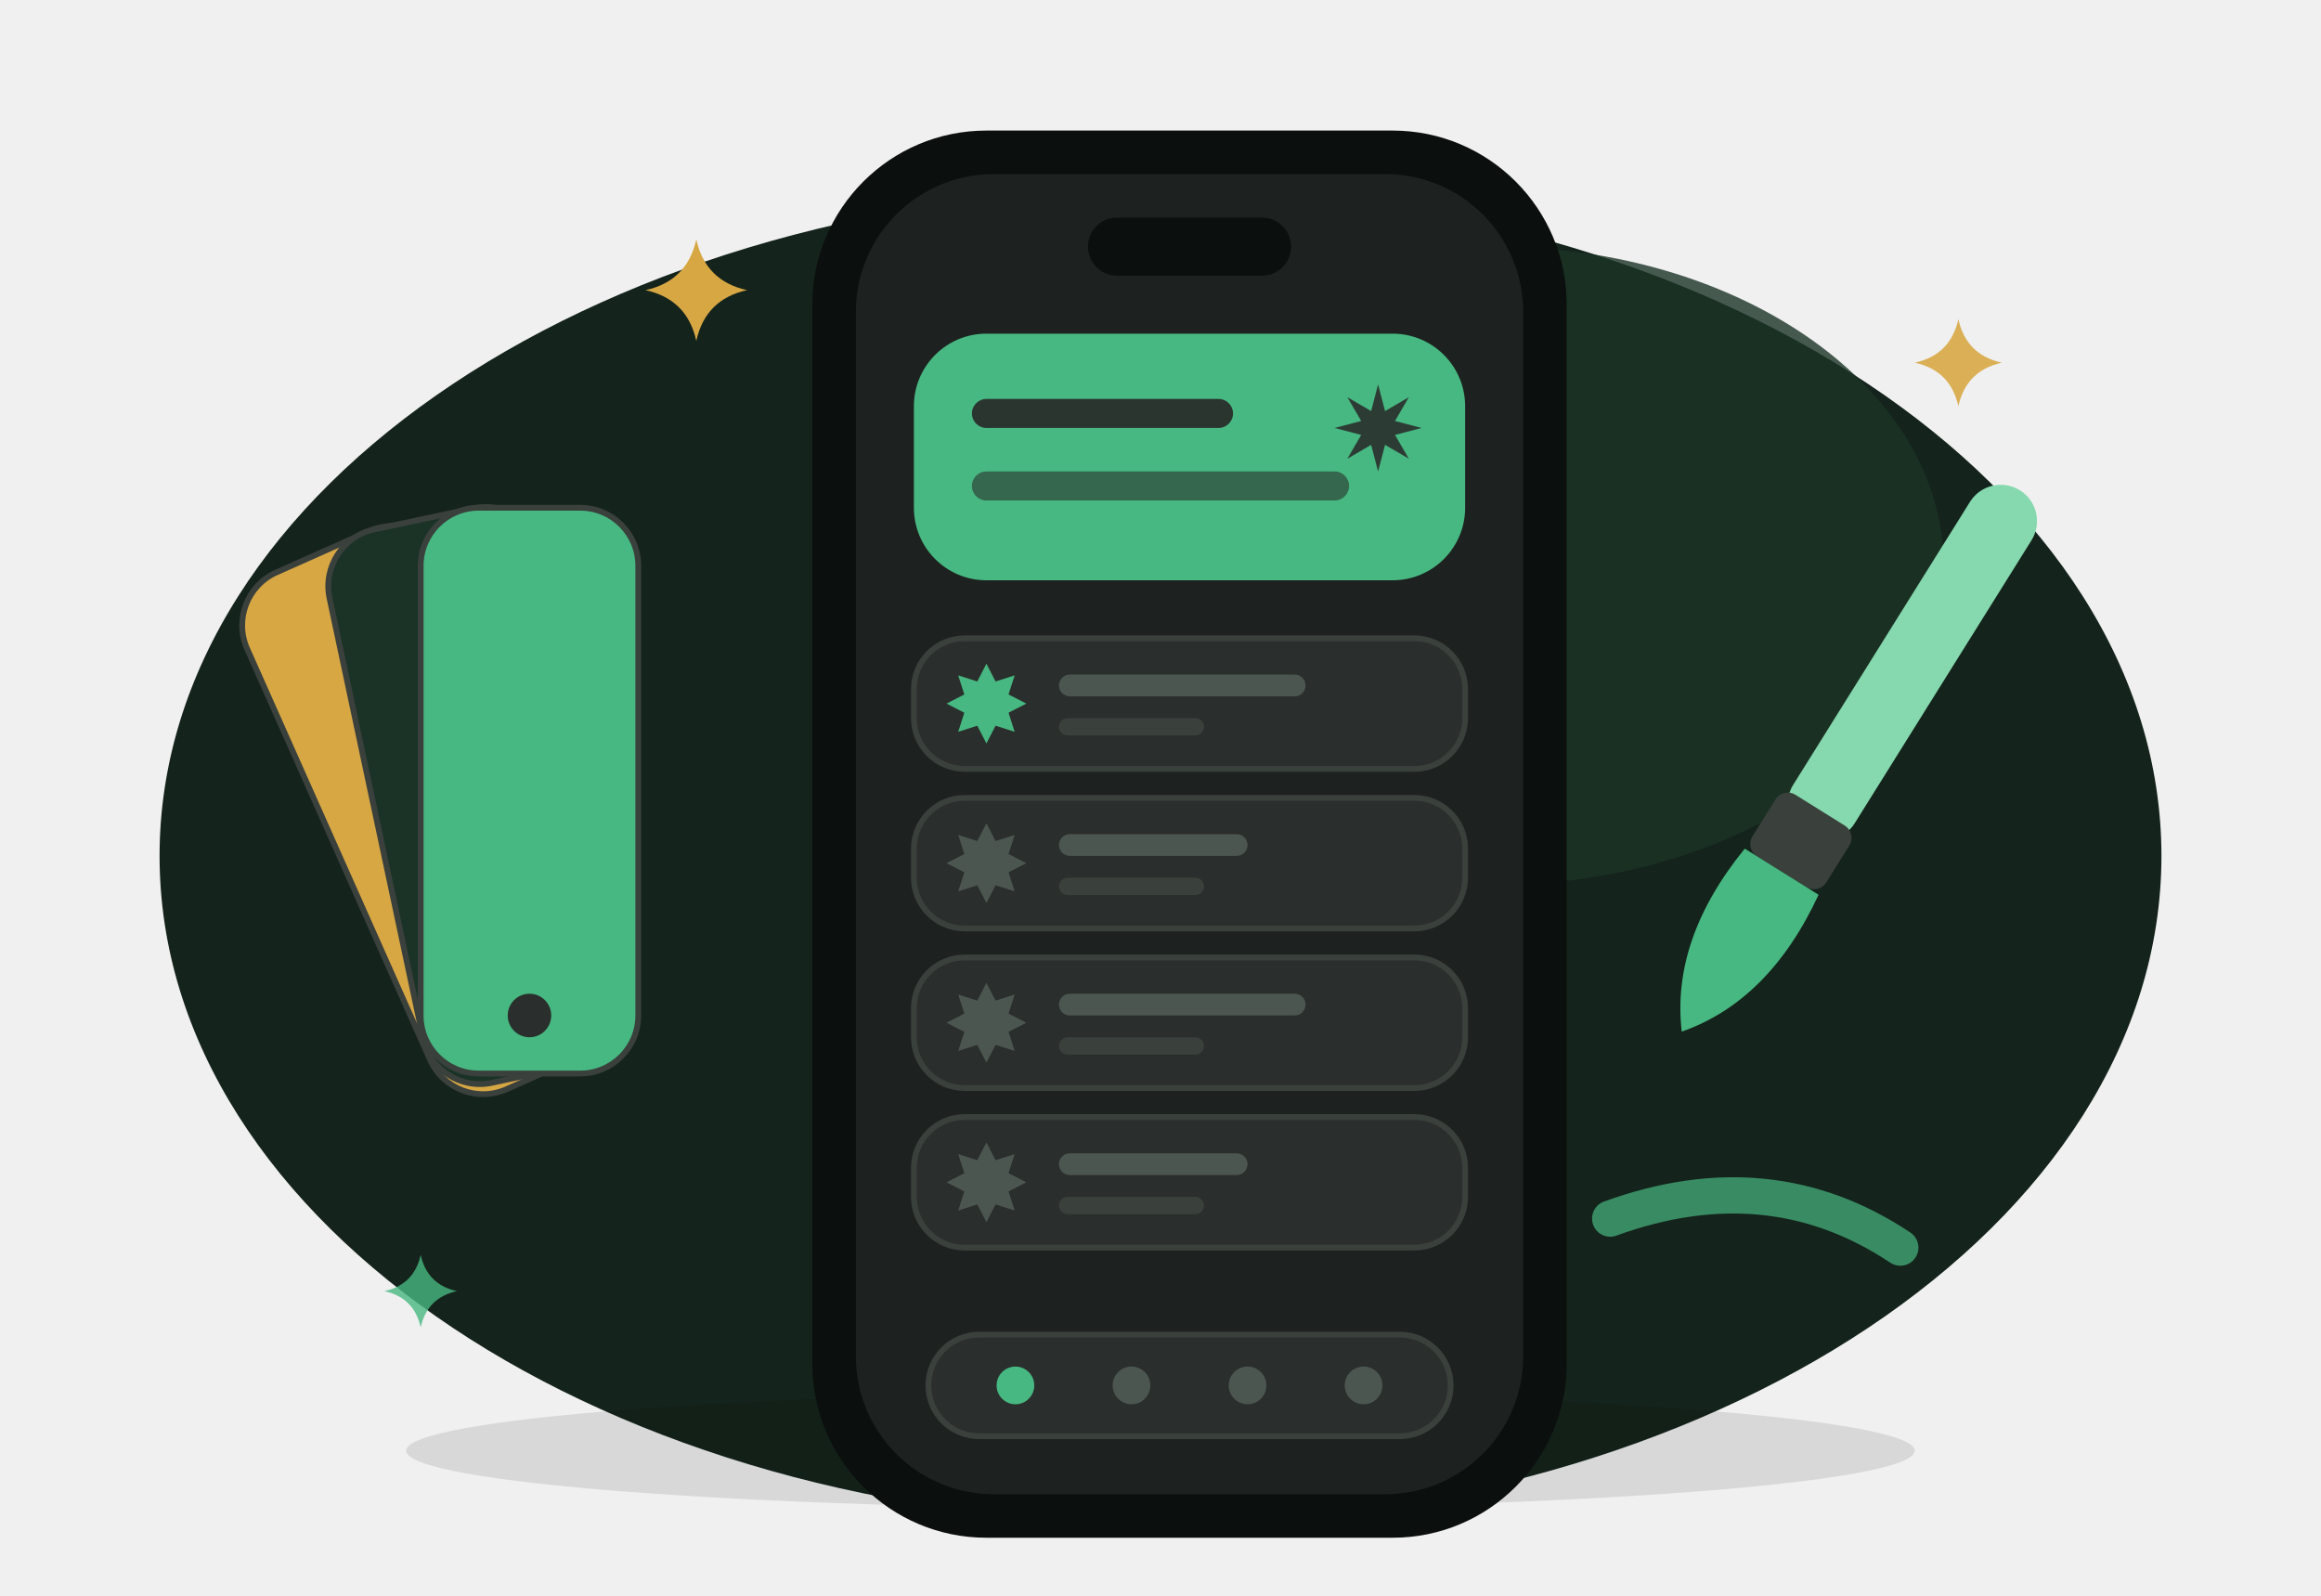
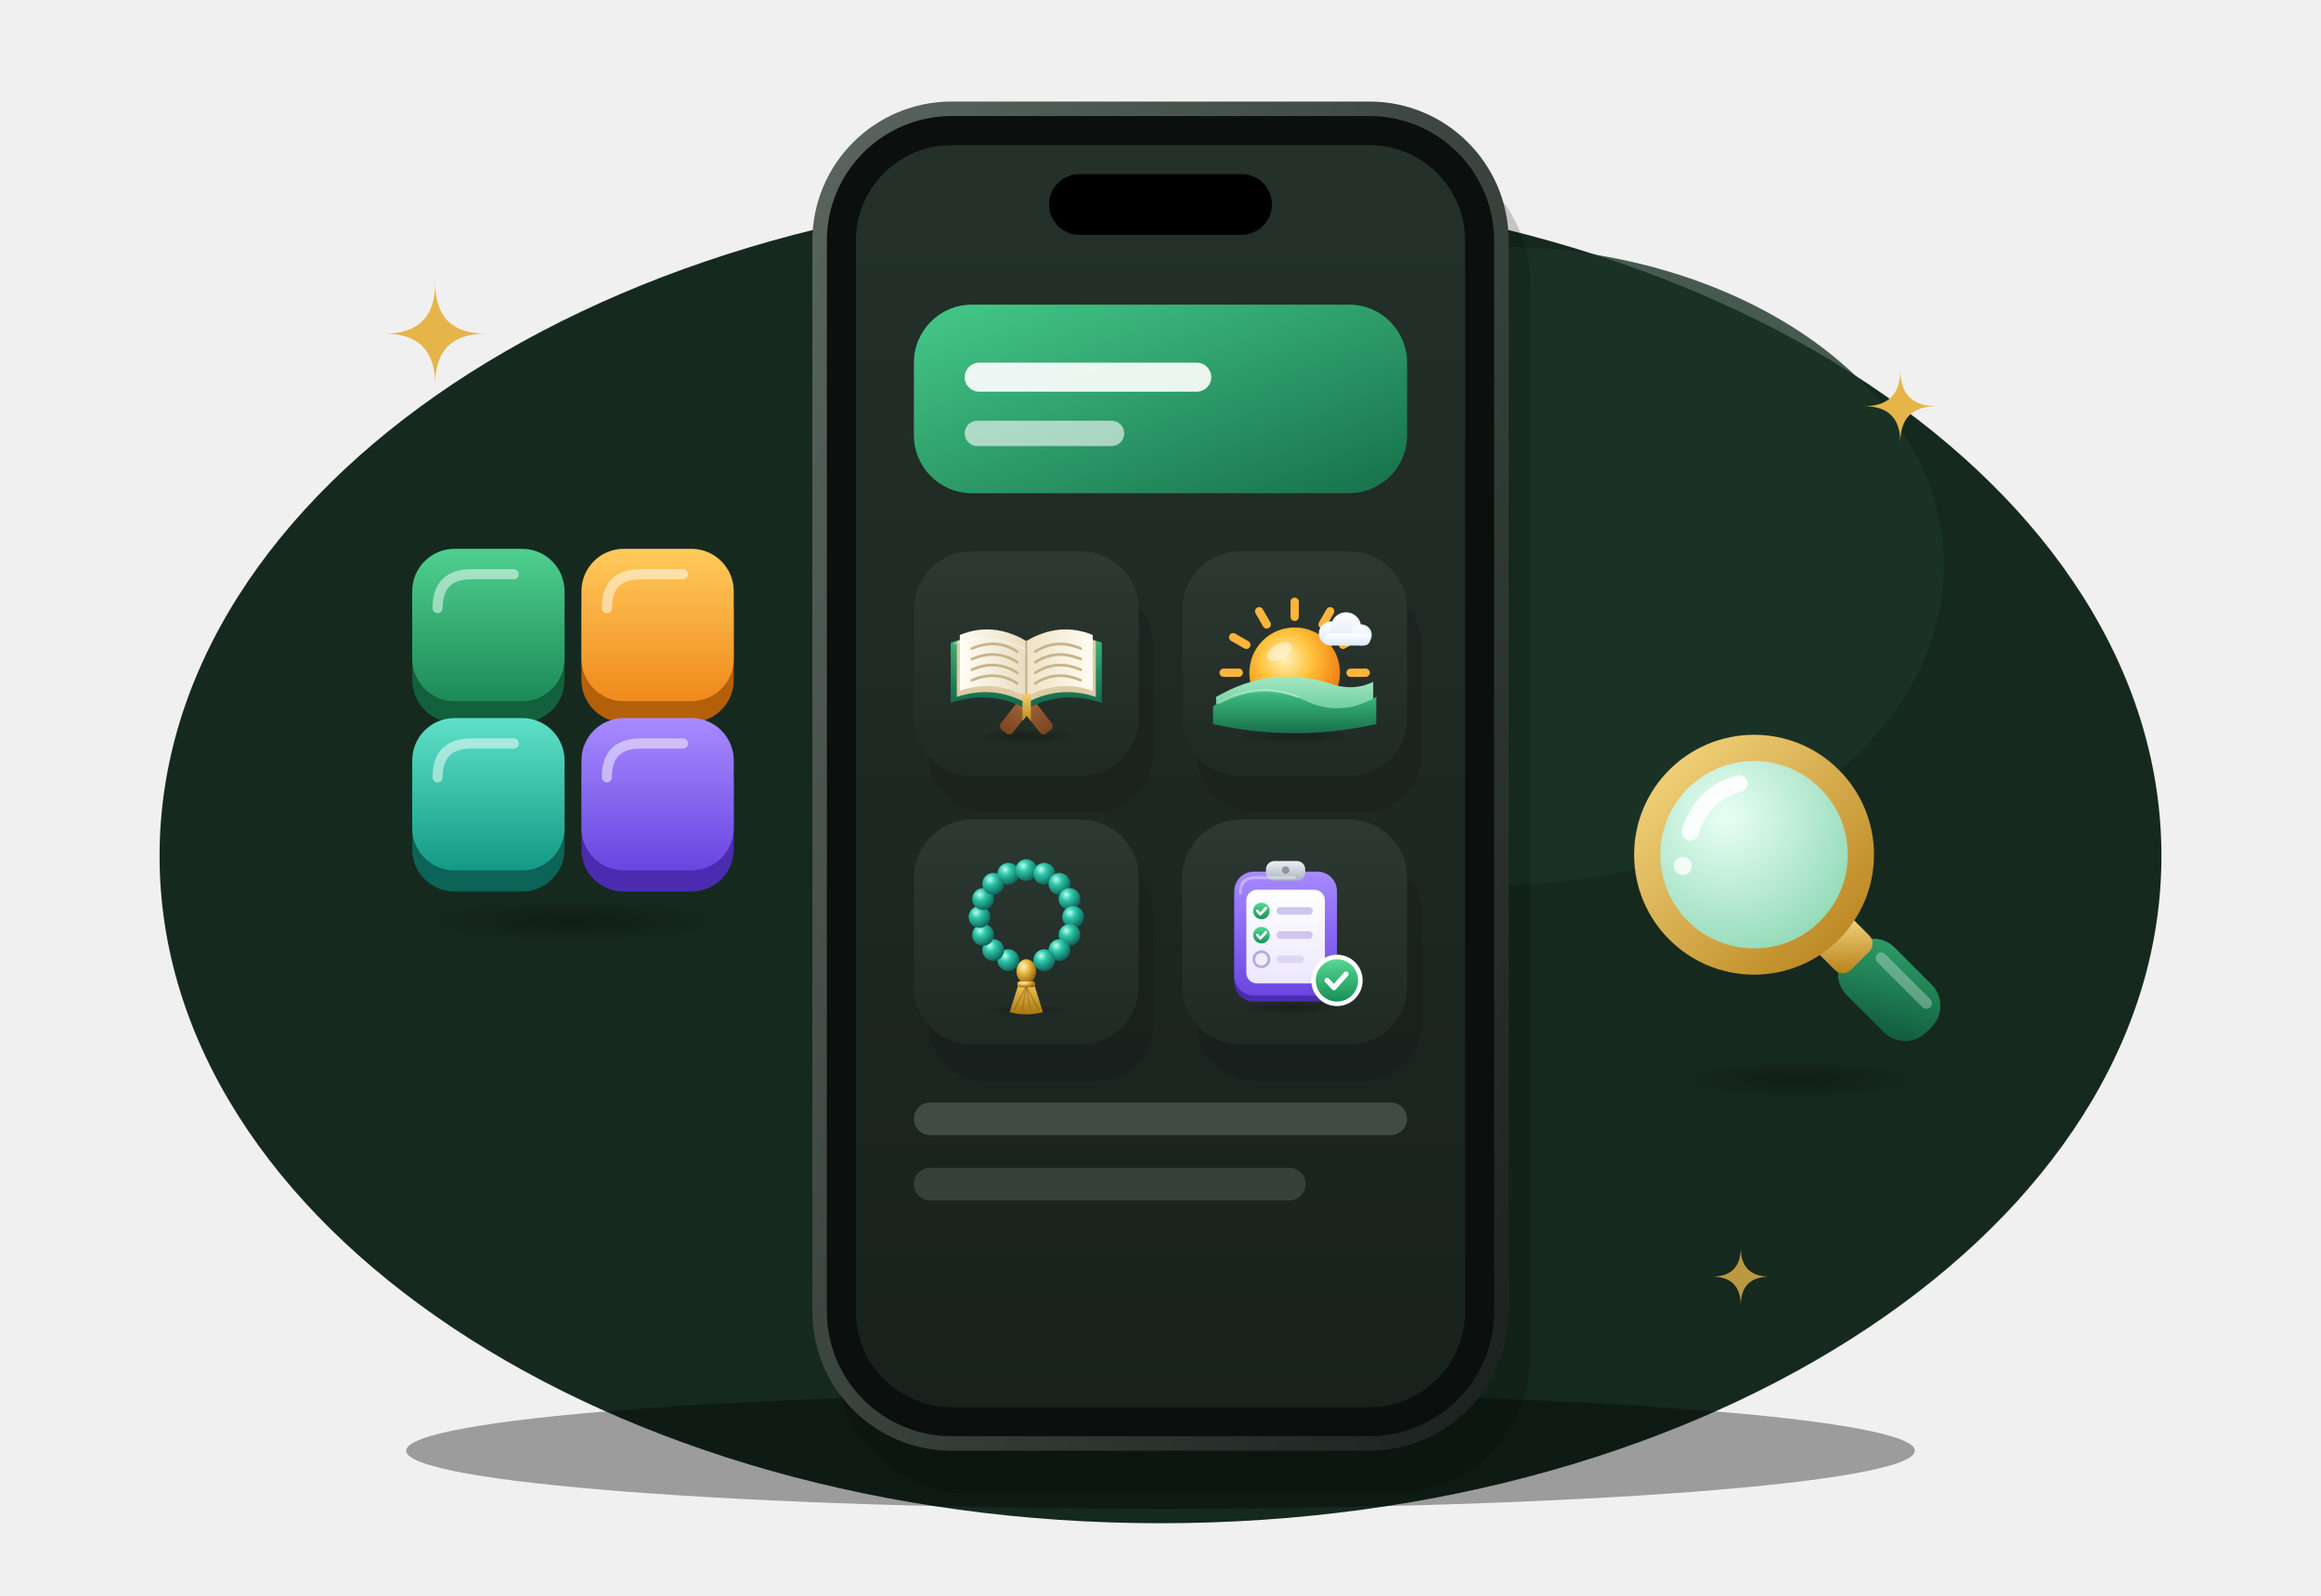
<svg xmlns="http://www.w3.org/2000/svg" width="320" height="220" viewBox="0 0 320 220">
-   <ellipse cx="160" cy="118" rx="138" ry="92" fill="#14231B" />
-   <ellipse cx="206" cy="78" rx="62" ry="44" fill="#1B3326" opacity="0.8" />
-   <ellipse cx="160" cy="200" rx="104" ry="8" fill="#000000" opacity="0.10" />
-   <rect x="112" y="18" width="104" height="194" rx="24" fill="#0B0F0D" />
-   <rect x="118" y="24" width="92" height="182" rx="19" fill="#1D2220" />
-   <rect x="150" y="30" width="28" height="8" rx="4" fill="#0B0F0D" />
-   <rect x="126" y="46" width="76" height="34" rx="10" fill="#47B881" />
-   <rect x="134" y="55" width="36" height="4" rx="2" fill="#2A2E2C" opacity="0.95" />
-   <rect x="134" y="65" width="52" height="4" rx="2" fill="#2A2E2C" opacity="0.6" />
-   <path d="M190.00,53.00 L190.96,56.67 L194.24,54.76 L192.33,58.04 L196.00,59.00 L192.33,59.96 L194.24,63.24 L190.96,61.33 L190.00,65.00 L189.04,61.33 L185.76,63.24 L187.67,59.96 L184.00,59.00 L187.67,58.04 L185.76,54.76 L189.04,56.67 Z" fill="#2A2E2C" opacity="0.9" />
-   <rect x="126" y="88" width="76" height="18" rx="7" fill="#2A2E2C" stroke="#3A403C" stroke-width="0.8" />
-   <path d="M136.00,91.50 L137.26,93.95 L139.89,93.11 L139.05,95.74 L141.50,97.00 L139.05,98.26 L139.89,100.89 L137.26,100.05 L136.00,102.50 L134.74,100.05 L132.11,100.89 L132.95,98.26 L130.50,97.00 L132.95,95.74 L132.11,93.11 L134.74,93.95 Z" fill="#47B881" />
-   <rect x="146" y="93" width="34" height="3" rx="1.5" fill="#4C5650" />
-   <rect x="146" y="99" width="20" height="2.4" rx="1.2" fill="#3A403C" />
-   <rect x="126" y="110" width="76" height="18" rx="7" fill="#2A2E2C" stroke="#3A403C" stroke-width="0.8" />
-   <path d="M136.00,113.50 L137.26,115.95 L139.89,115.11 L139.05,117.74 L141.50,119.00 L139.05,120.26 L139.89,122.89 L137.26,122.05 L136.00,124.50 L134.74,122.05 L132.11,122.89 L132.95,120.26 L130.50,119.00 L132.95,117.74 L132.11,115.11 L134.74,115.95 Z" fill="#4C5650" />
-   <rect x="146" y="115" width="26" height="3" rx="1.5" fill="#4C5650" />
-   <rect x="146" y="121" width="20" height="2.4" rx="1.2" fill="#3A403C" />
-   <rect x="126" y="132" width="76" height="18" rx="7" fill="#2A2E2C" stroke="#3A403C" stroke-width="0.8" />
-   <path d="M136.00,135.50 L137.26,137.95 L139.89,137.11 L139.05,139.74 L141.50,141.00 L139.05,142.26 L139.89,144.89 L137.26,144.05 L136.00,146.50 L134.74,144.05 L132.11,144.89 L132.95,142.26 L130.50,141.00 L132.95,139.74 L132.11,137.11 L134.74,137.95 Z" fill="#4C5650" />
-   <rect x="146" y="137" width="34" height="3" rx="1.5" fill="#4C5650" />
-   <rect x="146" y="143" width="20" height="2.4" rx="1.2" fill="#3A403C" />
-   <rect x="126" y="154" width="76" height="18" rx="7" fill="#2A2E2C" stroke="#3A403C" stroke-width="0.8" />
-   <path d="M136.00,157.50 L137.26,159.95 L139.89,159.11 L139.05,161.74 L141.50,163.00 L139.05,164.26 L139.89,166.89 L137.26,166.05 L136.00,168.50 L134.74,166.05 L132.11,166.89 L132.95,164.26 L130.50,163.00 L132.95,161.74 L132.11,159.11 L134.74,159.95 Z" fill="#4C5650" />
-   <rect x="146" y="159" width="26" height="3" rx="1.5" fill="#4C5650" />
-   <rect x="146" y="165" width="20" height="2.4" rx="1.2" fill="#3A403C" />
-   <rect x="128" y="184" width="72" height="14" rx="7" fill="#2A2E2C" stroke="#3A403C" stroke-width="0.8" />
-   <circle cx="140" cy="191" r="2.6" fill="#47B881" />
-   <circle cx="156" cy="191" r="2.6" fill="#4C5650" />
-   <circle cx="172" cy="191" r="2.6" fill="#4C5650" />
-   <circle cx="188" cy="191" r="2.6" fill="#4C5650" />
-   <rect x="58" y="70" width="30" height="78" rx="8" fill="#D7A744" stroke="#3A403C" stroke-width="0.8" transform="rotate(-24 73 140)" />
-   <rect x="58" y="70" width="30" height="78" rx="8" fill="#1B3326" stroke="#3A403C" stroke-width="0.8" transform="rotate(-12 73 140)" />
-   <rect x="58" y="70" width="30" height="78" rx="8" fill="#47B881" stroke="#3A403C" stroke-width="0.8" transform="rotate(0 73 140)" />
-   <circle cx="73" cy="140" r="3" fill="#2A2E2C" />
-   <g transform="rotate(32 252 110)">
-     <rect x="247" y="60" width="10" height="56" rx="5" fill="#86D9AE" />
-     <rect x="246" y="112" width="12" height="10" rx="2" fill="#3A403C" />
-     <path d="M246 122 L258 122 Q260 138 252 148 Q244 138 246 122 Z" fill="#47B881" />
-   </g>
-   <path d="M222 168 Q244 160 262 172" stroke="#47B881" stroke-width="5" stroke-linecap="round" fill="none" opacity="0.7" />
-   <path d="M96,33 Q97.26,38.74 103,40 Q97.26,41.26 96,47 Q94.74,41.26 89,40 Q94.74,38.74 96,33 Z" fill="#D7A744" opacity="1" />
-   <path d="M270,44 Q271.08,48.92 276,50 Q271.08,51.08 270,56 Q268.92,51.08 264,50 Q268.92,48.92 270,44 Z" fill="#D7A744" opacity="0.9" />
-   <path d="M58,173 Q58.9,177.1 63,178 Q58.9,178.9 58,183 Q57.1,178.9 53,178 Q57.1,177.1 58,173 Z" fill="#47B881" opacity="0.8" />
+   <defs>
+     <linearGradient id="rscr" x1="0" y1="0" x2="0" y2="1">
+       <stop offset="0" stop-color="#24302A" />
+       <stop offset="1" stop-color="#18211C" />
+     </linearGradient>
+     <linearGradient id="rrim" x1="0" y1="0" x2="1" y2="1">
+       <stop offset="0" stop-color="#5B6660" />
+       <stop offset="1" stop-color="#1A201D" />
+     </linearGradient>
+     <linearGradient id="rhead" x1="0" y1="0" x2="1" y2="1">
+       <stop offset="0" stop-color="#45C98A" />
+       <stop offset="1" stop-color="#167049" />
+     </linearGradient>
+     <linearGradient id="r0c" x1="0" y1="0" x2="0" y2="1">
+       <stop offset="0" stop-color="#2C3832" />
+       <stop offset="1" stop-color="#202A25" />
+     </linearGradient>
+     <linearGradient id="r1c" x1="0" y1="0" x2="0" y2="1">
+       <stop offset="0" stop-color="#2C3832" />
+       <stop offset="1" stop-color="#202A25" />
+     </linearGradient>
+     <linearGradient id="r2c" x1="0" y1="0" x2="0" y2="1">
+       <stop offset="0" stop-color="#2C3832" />
+       <stop offset="1" stop-color="#202A25" />
+     </linearGradient>
+     <linearGradient id="r3c" x1="0" y1="0" x2="0" y2="1">
+       <stop offset="0" stop-color="#2C3832" />
+       <stop offset="1" stop-color="#202A25" />
+     </linearGradient>
+   </defs>
+   <ellipse cx="160" cy="118" rx="138" ry="92" fill="#16291F" />
+   <ellipse cx="206" cy="78" rx="62" ry="44" fill="#1C3528" opacity="0.8" />
+   <ellipse cx="160" cy="200" rx="104" ry="8" fill="#000000" opacity="0.35" />
+   <rect x="115" y="20" width="96" height="186" rx="19.2" fill="#000" fill-opacity="0.18" />
+   <rect x="112" y="14" width="96" height="186" rx="19.2" fill="url(#rrim)" />
+   <rect x="114" y="16" width="92" height="182" rx="17.2" fill="#0B0F0D" />
+   <rect x="118" y="20" width="84" height="174" rx="13.2" fill="url(#rscr)" />
+   <rect x="144.64" y="24" width="30.72" height="8.37" rx="4.185" fill="#000" />
+   <rect x="126" y="42" width="68" height="26" rx="8" fill="url(#rhead)" />
+   <rect x="133" y="50" width="34" height="4" rx="2" fill="#fff" fill-opacity="0.9" />
+   <rect x="133" y="58" width="22" height="3.5" rx="1.75" fill="#fff" fill-opacity="0.6" />
+   <rect x="128.0" y="81.0" width="31.0" height="31.0" rx="8" fill="#000" fill-opacity="0.14" />
+   <rect x="126.0" y="76.0" width="31.0" height="31.0" rx="8" fill="url(#r0c)" />
+   <g transform="translate(129.0 79.0) scale(0.2083)">
+     <defs>
+       <radialGradient id="quran_sh" cx="50%" cy="50%" r="50%">
+         <stop offset="0" stop-color="#000" stop-opacity="0.28" />
+         <stop offset="1" stop-color="#000" stop-opacity="0" />
+       </radialGradient>
+       <linearGradient id="quran_wood" x1="0" y1="0" x2="0" y2="1">
+         <stop offset="0" stop-color="#C98A4E" />
+         <stop offset="1" stop-color="#7A4520" />
+       </linearGradient>
+       <linearGradient id="quran_cover" x1="0" y1="0" x2="0" y2="1">
+         <stop offset="0" stop-color="#38B47A" />
+         <stop offset="1" stop-color="#156447" />
+       </linearGradient>
+       <linearGradient id="quran_pl" x1="0" y1="0" x2="1" y2="0">
+         <stop offset="0" stop-color="#FFFDF6" />
+         <stop offset="1" stop-color="#E9DDBF" />
+       </linearGradient>
+       <linearGradient id="quran_pr" x1="0" y1="0" x2="1" y2="0">
+         <stop offset="0" stop-color="#EFE3C6" />
+         <stop offset="1" stop-color="#FFFCF2" />
+       </linearGradient>
+       <linearGradient id="quran_gold" x1="0" y1="0" x2="0" y2="1">
+         <stop offset="0" stop-color="#F3CF6A" />
+         <stop offset="1" stop-color="#C08A1E" />
+       </linearGradient>
+     </defs>
+     <ellipse cx="60" cy="108" rx="34" ry="5" fill="url(#quran_sh)" />
+     <rect x="55" y="60" width="10" height="50" rx="3" fill="url(#quran_wood)" transform="rotate(38 60 86)" />
+     <rect x="55" y="60" width="10" height="50" rx="3" fill="url(#quran_wood)" transform="rotate(-38 60 86)" />
+     <path d="M10 46 Q36 37 60 50 Q84 37 110 46 L110 86 Q84 77 60 90 Q36 77 10 86 Z" fill="url(#quran_cover)" />
+     <path d="M14 45 Q38 36 60 49 L60 86 Q38 74 14 82 Z" fill="#DCCBA4" />
+     <path d="M106 45 Q82 36 60 49 L60 86 Q82 74 106 82 Z" fill="#DCCBA4" />
+     <path d="M16 41 Q38 32 60 45 L60 82 Q38 70 16 78 Z" fill="url(#quran_pl)" />
+     <path d="M104 41 Q82 32 60 45 L60 82 Q82 70 104 78 Z" fill="url(#quran_pr)" />
+     <path d="M24 50 Q40 43 54 52" stroke="#C7B48A" stroke-width="1.8" fill="none" stroke-linecap="round" />
+     <path d="M96 50 Q80 43 66 52" stroke="#C7B48A" stroke-width="1.8" fill="none" stroke-linecap="round" />
+     <path d="M24 57 Q40 50 54 59" stroke="#C7B48A" stroke-width="1.8" fill="none" stroke-linecap="round" />
+     <path d="M96 57 Q80 50 66 59" stroke="#C7B48A" stroke-width="1.8" fill="none" stroke-linecap="round" />
+     <path d="M24 64 Q40 57 54 66" stroke="#C7B48A" stroke-width="1.8" fill="none" stroke-linecap="round" />
+     <path d="M96 64 Q80 57 66 66" stroke="#C7B48A" stroke-width="1.8" fill="none" stroke-linecap="round" />
+     <path d="M24 71 Q40 64 54 73" stroke="#C7B48A" stroke-width="1.8" fill="none" stroke-linecap="round" />
+     <path d="M96 71 Q80 64 66 73" stroke="#C7B48A" stroke-width="1.8" fill="none" stroke-linecap="round" />
+     <path d="M60 45 L60 82" stroke="#BFAE86" stroke-width="1.2" />
+     <path d="M57.5 80 L57.5 98 L60.25 94.5 L63 98 L63 80 Z" fill="url(#quran_gold)" />
+     <path d="M12 47 Q36 38.5 60 51" stroke="#fff" stroke-opacity="0.35" stroke-width="1.2" fill="none" />
+   </g>
+   <rect x="165.0" y="81.0" width="31.0" height="31.0" rx="8" fill="#000" fill-opacity="0.14" />
+   <rect x="163.0" y="76.0" width="31.0" height="31.0" rx="8" fill="url(#r1c)" />
+   <g transform="translate(166.0 79.0) scale(0.2083)">
+     <defs>
+       <radialGradient id="mathurat_sh" cx="50%" cy="50%" r="50%">
+         <stop offset="0" stop-color="#000" stop-opacity="0.28" />
+         <stop offset="1" stop-color="#000" stop-opacity="0" />
+       </radialGradient>
+       <radialGradient id="mathurat_sun" cx="40%" cy="35%" r="65%">
+         <stop offset="0" stop-color="#FFF1B8" />
+         <stop offset="0.45" stop-color="#FFC23A" />
+         <stop offset="1" stop-color="#F27A12" />
+       </radialGradient>
+       <linearGradient id="mathurat_hb" x1="0" y1="0" x2="0" y2="1">
+         <stop offset="0" stop-color="#A5E8C4" />
+         <stop offset="1" stop-color="#5CC593" />
+       </linearGradient>
+       <linearGradient id="mathurat_hf" x1="0" y1="0" x2="0" y2="1">
+         <stop offset="0" stop-color="#3FBF82" />
+         <stop offset="1" stop-color="#17714B" />
+       </linearGradient>
+       <linearGradient id="mathurat_cl" x1="0" y1="0" x2="0" y2="1">
+         <stop offset="0" stop-color="#FFFFFF" />
+         <stop offset="1" stop-color="#DCE8F5" />
+       </linearGradient>
+     </defs>
+     <ellipse cx="60" cy="108" rx="40" ry="5" fill="url(#mathurat_sh)" />
+     <line x1="23.0" y1="66.0" x2="13.0" y2="66.0" stroke="#FFB43A" stroke-width="5.5" stroke-linecap="round" />
+     <line x1="28.0" y1="47.5" x2="19.3" y2="42.5" stroke="#FFB43A" stroke-width="5.5" stroke-linecap="round" />
+     <line x1="41.5" y1="34.0" x2="36.5" y2="25.3" stroke="#FFB43A" stroke-width="5.5" stroke-linecap="round" />
+     <line x1="60.0" y1="29.0" x2="60.0" y2="19.0" stroke="#FFB43A" stroke-width="5.5" stroke-linecap="round" />
+     <line x1="78.5" y1="34.0" x2="83.5" y2="25.3" stroke="#FFB43A" stroke-width="5.5" stroke-linecap="round" />
+     <line x1="92.0" y1="47.5" x2="100.7" y2="42.5" stroke="#FFB43A" stroke-width="5.5" stroke-linecap="round" />
+     <line x1="97.0" y1="66.0" x2="107.0" y2="66.0" stroke="#FFB43A" stroke-width="5.5" stroke-linecap="round" />
+     <circle cx="60" cy="66" r="30" fill="url(#mathurat_sun)" />
+     <ellipse cx="50" cy="52" rx="9" ry="5" fill="#fff" fill-opacity="0.45" transform="rotate(-30 50 52)" />
+     <path d="M8 82 Q46 60 86 74 Q100 78 112 72 L112 98 L8 98 Z" fill="url(#mathurat_hb)" />
+     <path d="M6 88 Q36 70 66 84 Q90 96 114 82 L114 100 Q60 112 6 100 Z" fill="url(#mathurat_hf)" />
+     <path d="M10 86 Q36 72 62 82" stroke="#fff" stroke-opacity="0.35" stroke-width="1.5" fill="none" stroke-linecap="round" />
+     <g>
+       <circle cx="84" cy="40" r="8" fill="url(#mathurat_cl)" />
+       <circle cx="94" cy="36" r="10" fill="url(#mathurat_cl)" />
+       <circle cx="104" cy="41" r="7" fill="url(#mathurat_cl)" />
+       <rect x="80" y="40" width="30" height="8" rx="4" fill="url(#mathurat_cl)" />
+     </g>
+   </g>
+   <rect x="128.0" y="118.0" width="31.0" height="31.0" rx="8" fill="#000" fill-opacity="0.14" />
+   <rect x="126.0" y="113.0" width="31.0" height="31.0" rx="8" fill="url(#r2c)" />
+   <g transform="translate(129.0 116.0) scale(0.2083)">
+     <defs>
+       <radialGradient id="tasbih_sh" cx="50%" cy="50%" r="50%">
+         <stop offset="0" stop-color="#000" stop-opacity="0.28" />
+         <stop offset="1" stop-color="#000" stop-opacity="0" />
+       </radialGradient>
+       <radialGradient id="tasbih_bead" cx="35%" cy="30%" r="75%">
+         <stop offset="0" stop-color="#B9FFF0" />
+         <stop offset="0.35" stop-color="#2FC7A9" />
+         <stop offset="1" stop-color="#0B5F55" />
+       </radialGradient>
+       <radialGradient id="tasbih_gb" cx="35%" cy="30%" r="75%">
+         <stop offset="0" stop-color="#FFF4C4" />
+         <stop offset="0.4" stop-color="#E9B840" />
+         <stop offset="1" stop-color="#8E5F10" />
+       </radialGradient>
+       <linearGradient id="tasbih_tas" x1="0" y1="0" x2="0" y2="1">
+         <stop offset="0" stop-color="#F2C756" />
+         <stop offset="1" stop-color="#A9740F" />
+       </linearGradient>
+     </defs>
+     <ellipse cx="60" cy="112" rx="30" ry="4" fill="url(#tasbih_sh)" />
+     <circle cx="60" cy="50" r="31" fill="none" stroke="#0E6E62" stroke-width="1.5" />
+     <path d="M60 81 L60 90" stroke="#8E5F10" stroke-width="2" />
+     <circle cx="48.1" cy="78.6" r="7.2" fill="url(#tasbih_bead)" />
+     <circle cx="38.1" cy="71.9" r="7.2" fill="url(#tasbih_bead)" />
+     <circle cx="31.4" cy="61.9" r="7.2" fill="url(#tasbih_bead)" />
+     <circle cx="29.0" cy="50.0" r="7.2" fill="url(#tasbih_bead)" />
+     <circle cx="31.4" cy="38.1" r="7.2" fill="url(#tasbih_bead)" />
+     <circle cx="38.1" cy="28.1" r="7.2" fill="url(#tasbih_bead)" />
+     <circle cx="48.1" cy="21.4" r="7.2" fill="url(#tasbih_bead)" />
+     <circle cx="60.0" cy="19.0" r="7.2" fill="url(#tasbih_bead)" />
+     <circle cx="71.9" cy="21.4" r="7.2" fill="url(#tasbih_bead)" />
+     <circle cx="81.9" cy="28.1" r="7.2" fill="url(#tasbih_bead)" />
+     <circle cx="88.6" cy="38.1" r="7.2" fill="url(#tasbih_bead)" />
+     <circle cx="91.0" cy="50.0" r="7.2" fill="url(#tasbih_bead)" />
+     <circle cx="88.6" cy="61.9" r="7.2" fill="url(#tasbih_bead)" />
+     <circle cx="81.9" cy="71.9" r="7.2" fill="url(#tasbih_bead)" />
+     <circle cx="71.9" cy="78.6" r="7.2" fill="url(#tasbih_bead)" />
+     <ellipse cx="60" cy="86" rx="6.5" ry="8" fill="url(#tasbih_gb)" />
+     <path d="M55 94 L65 94 L71 113 Q60 116 49 113 Z" fill="url(#tasbih_tas)" />
+     <path d="M60 96 L51.6 112" stroke="#8E5F10" stroke-opacity="0.45" stroke-width="1" />
+     <path d="M60 96 L57.2 112" stroke="#8E5F10" stroke-opacity="0.45" stroke-width="1" />
+     <path d="M60 96 L62.8 112" stroke="#8E5F10" stroke-opacity="0.45" stroke-width="1" />
+     <path d="M60 96 L68.4 112" stroke="#8E5F10" stroke-opacity="0.45" stroke-width="1" />
+     <rect x="54" y="92.5" width="12" height="4" rx="2" fill="url(#tasbih_gb)" />
+   </g>
+   <rect x="165.0" y="118.0" width="31.0" height="31.0" rx="8" fill="#000" fill-opacity="0.14" />
+   <rect x="163.0" y="113.0" width="31.0" height="31.0" rx="8" fill="url(#r3c)" />
+   <g transform="translate(166.0 116.0) scale(0.2083)">
+     <defs>
+       <radialGradient id="tracker_sh" cx="50%" cy="50%" r="50%">
+         <stop offset="0" stop-color="#000" stop-opacity="0.28" />
+         <stop offset="1" stop-color="#000" stop-opacity="0" />
+       </radialGradient>
+       <linearGradient id="tracker_board" x1="0" y1="0" x2="0" y2="1">
+         <stop offset="0" stop-color="#A78BFF" />
+         <stop offset="1" stop-color="#6A45E0" />
+       </linearGradient>
+       <linearGradient id="tracker_paper" x1="0" y1="0" x2="0" y2="1">
+         <stop offset="0" stop-color="#FFFFFF" />
+         <stop offset="1" stop-color="#ECE7FF" />
+       </linearGradient>
+       <linearGradient id="tracker_clip" x1="0" y1="0" x2="0" y2="1">
+         <stop offset="0" stop-color="#EEF1F5" />
+         <stop offset="1" stop-color="#A9B2BF" />
+       </linearGradient>
+       <linearGradient id="tracker_ok" x1="0" y1="0" x2="0" y2="1">
+         <stop offset="0" stop-color="#5ADB98" />
+         <stop offset="1" stop-color="#139454" />
+       </linearGradient>
+       <linearGradient id="tracker_okb" x1="0" y1="0" x2="0" y2="1">
+         <stop offset="0" stop-color="#58D894" />
+         <stop offset="1" stop-color="#178F55" />
+       </linearGradient>
+     </defs>
+     <ellipse cx="58" cy="110" rx="34" ry="5" fill="url(#tracker_sh)" />
+     <rect x="20" y="24" width="68" height="82" rx="13" fill="#4B2BB0" />
+     <rect x="20" y="20" width="68" height="82" rx="13" fill="url(#tracker_board)" />
+     <rect x="28" y="32" width="52" height="62" rx="7" fill="url(#tracker_paper)" />
+     <rect x="41" y="13" width="26" height="13" rx="5.5" fill="url(#tracker_clip)" />
+     <circle cx="54" cy="19" r="2.5" fill="#8C96A4" />
+     <circle cx="38" cy="46" r="5.5" fill="url(#tracker_ok)" />
+     <path d="M35.3 46 l2 2.2 l3.6 -4" stroke="#fff" stroke-width="1.8" fill="none" stroke-linecap="round" stroke-linejoin="round" />
+     <rect x="48" y="43.5" width="24" height="5" rx="2.5" fill="#CFC6EE" />
+     <circle cx="38" cy="62" r="5.5" fill="url(#tracker_ok)" />
+     <path d="M35.3 62 l2 2.2 l3.6 -4" stroke="#fff" stroke-width="1.8" fill="none" stroke-linecap="round" stroke-linejoin="round" />
+     <rect x="48" y="59.5" width="24" height="5" rx="2.5" fill="#CFC6EE" />
+     <circle cx="38" cy="78" r="5" fill="none" stroke="#B6ABE2" stroke-width="1.8" />
+     <rect x="48" y="75.5" width="18" height="5" rx="2.5" fill="#DDD7F3" />
+     <circle cx="88" cy="92" r="17" fill="#fff" />
+     <circle cx="88" cy="92" r="14" fill="url(#tracker_okb)" />
+     <path d="M81.5 92 l4.5 4.8 l8 -9" stroke="#fff" stroke-width="3.4" fill="none" stroke-linecap="round" stroke-linejoin="round" />
+     <path d="M24 34 Q24 24 34 24 L60 24" stroke="#fff" stroke-opacity="0.35" stroke-width="2" fill="none" stroke-linecap="round" />
+   </g>
+   <rect x="126" y="152.0" width="68" height="4.5" rx="2.25" fill="#3E4C45" />
+   <rect x="126" y="161.0" width="54" height="4.5" rx="2.25" fill="#34413A" />
+   <g transform="translate(44.0 64.0) scale(0.5833)">
+     <defs>
+       <radialGradient id="all_sh" cx="50%" cy="50%" r="50%">
+         <stop offset="0" stop-color="#000" stop-opacity="0.28" />
+         <stop offset="1" stop-color="#000" stop-opacity="0" />
+       </radialGradient>
+       <linearGradient id="all_t0" x1="0" y1="0" x2="0" y2="1">
+         <stop offset="0" stop-color="#4FD08F" />
+         <stop offset="1" stop-color="#1D8A58" />
+       </linearGradient>
+       <linearGradient id="all_t1" x1="0" y1="0" x2="0" y2="1">
+         <stop offset="0" stop-color="#FFCB5C" />
+         <stop offset="1" stop-color="#F08A1C" />
+       </linearGradient>
+       <linearGradient id="all_t2" x1="0" y1="0" x2="0" y2="1">
+         <stop offset="0" stop-color="#5FE0C8" />
+         <stop offset="1" stop-color="#139A85" />
+       </linearGradient>
+       <linearGradient id="all_t3" x1="0" y1="0" x2="0" y2="1">
+         <stop offset="0" stop-color="#A78BFF" />
+         <stop offset="1" stop-color="#6A45E0" />
+       </linearGradient>
+     </defs>
+     <ellipse cx="60" cy="108" rx="38" ry="5" fill="url(#all_sh)" />
+     <rect x="22" y="25" width="36" height="36" rx="10" fill="#13603D" />
+     <rect x="22" y="20" width="36" height="36" rx="10" fill="url(#all_t0)" />
+     <path d="M28 34 Q28 26 36 26 L46 26" stroke="#fff" stroke-opacity="0.5" stroke-width="2.4" fill="none" stroke-linecap="round" />
+     <rect x="62" y="25" width="36" height="36" rx="10" fill="#B4600B" />
+     <rect x="62" y="20" width="36" height="36" rx="10" fill="url(#all_t1)" />
+     <path d="M68 34 Q68 26 76 26 L86 26" stroke="#fff" stroke-opacity="0.5" stroke-width="2.4" fill="none" stroke-linecap="round" />
+     <rect x="22" y="65" width="36" height="36" rx="10" fill="#0B6457" />
+     <rect x="22" y="60" width="36" height="36" rx="10" fill="url(#all_t2)" />
+     <path d="M28 74 Q28 66 36 66 L46 66" stroke="#fff" stroke-opacity="0.5" stroke-width="2.4" fill="none" stroke-linecap="round" />
+     <rect x="62" y="65" width="36" height="36" rx="10" fill="#4B2BB0" />
+     <rect x="62" y="60" width="36" height="36" rx="10" fill="url(#all_t3)" />
+     <path d="M68 74 Q68 66 76 66 L86 66" stroke="#fff" stroke-opacity="0.5" stroke-width="2.4" fill="none" stroke-linecap="round" />
+   </g>
+   <g transform="translate(216.0 92.0) scale(0.5167)">
+     <defs>
+       <radialGradient id="search_sh" cx="50%" cy="50%" r="50%">
+         <stop offset="0" stop-color="#000" stop-opacity="0.28" />
+         <stop offset="1" stop-color="#000" stop-opacity="0" />
+       </radialGradient>
+       <linearGradient id="search_rimg" x1="0" y1="0" x2="1" y2="1">
+         <stop offset="0" stop-color="#F8DC86" />
+         <stop offset="1" stop-color="#B47C14" />
+       </linearGradient>
+       <radialGradient id="search_lens" cx="35%" cy="30%" r="80%">
+         <stop offset="0" stop-color="#E8FFF4" />
+         <stop offset="1" stop-color="#8FD9B5" />
+       </radialGradient>
+       <linearGradient id="search_hdl" x1="0" y1="0" x2="1" y2="1">
+         <stop offset="0" stop-color="#2FA36C" />
+         <stop offset="1" stop-color="#0F5537" />
+       </linearGradient>
+     </defs>
+     <ellipse cx="62" cy="110" rx="34" ry="5" fill="url(#search_sh)" />
+     <g transform="rotate(45 50 50)">
+       <rect x="86" y="41" width="30" height="18" rx="8" fill="url(#search_hdl)" />
+       <rect x="78" y="43.5" width="12" height="13" rx="3" fill="url(#search_rimg)" />
+       <rect x="92" y="44" width="20" height="3" rx="1.5" fill="#fff" fill-opacity="0.3" />
+     </g>
+     <circle cx="50" cy="50" r="32" fill="url(#search_rimg)" />
+     <circle cx="50" cy="50" r="25" fill="url(#search_lens)" />
+     <path d="M33 44 A18 18 0 0 1 46 31" stroke="#fff" stroke-opacity="0.9" stroke-width="4.5" fill="none" stroke-linecap="round" />
+     <circle cx="31" cy="53" r="2.4" fill="#fff" fill-opacity="0.8" />
+   </g>
+   <path d="M60 39 Q60 46 67 46 Q60 46 60 53 Q60 46 53 46 Q60 46 60 39 Z" fill="#E6B54A" fill-opacity="1" />
+   <path d="M262 51 Q262 56 267 56 Q262 56 262 61 Q262 56 257 56 Q262 56 262 51 Z" fill="#E6B54A" fill-opacity="1" />
+   <path d="M240 172 Q240 176 244 176 Q240 176 240 180 Q240 176 236 176 Q240 176 240 172 Z" fill="#E6B54A" fill-opacity="0.8" />
</svg>
